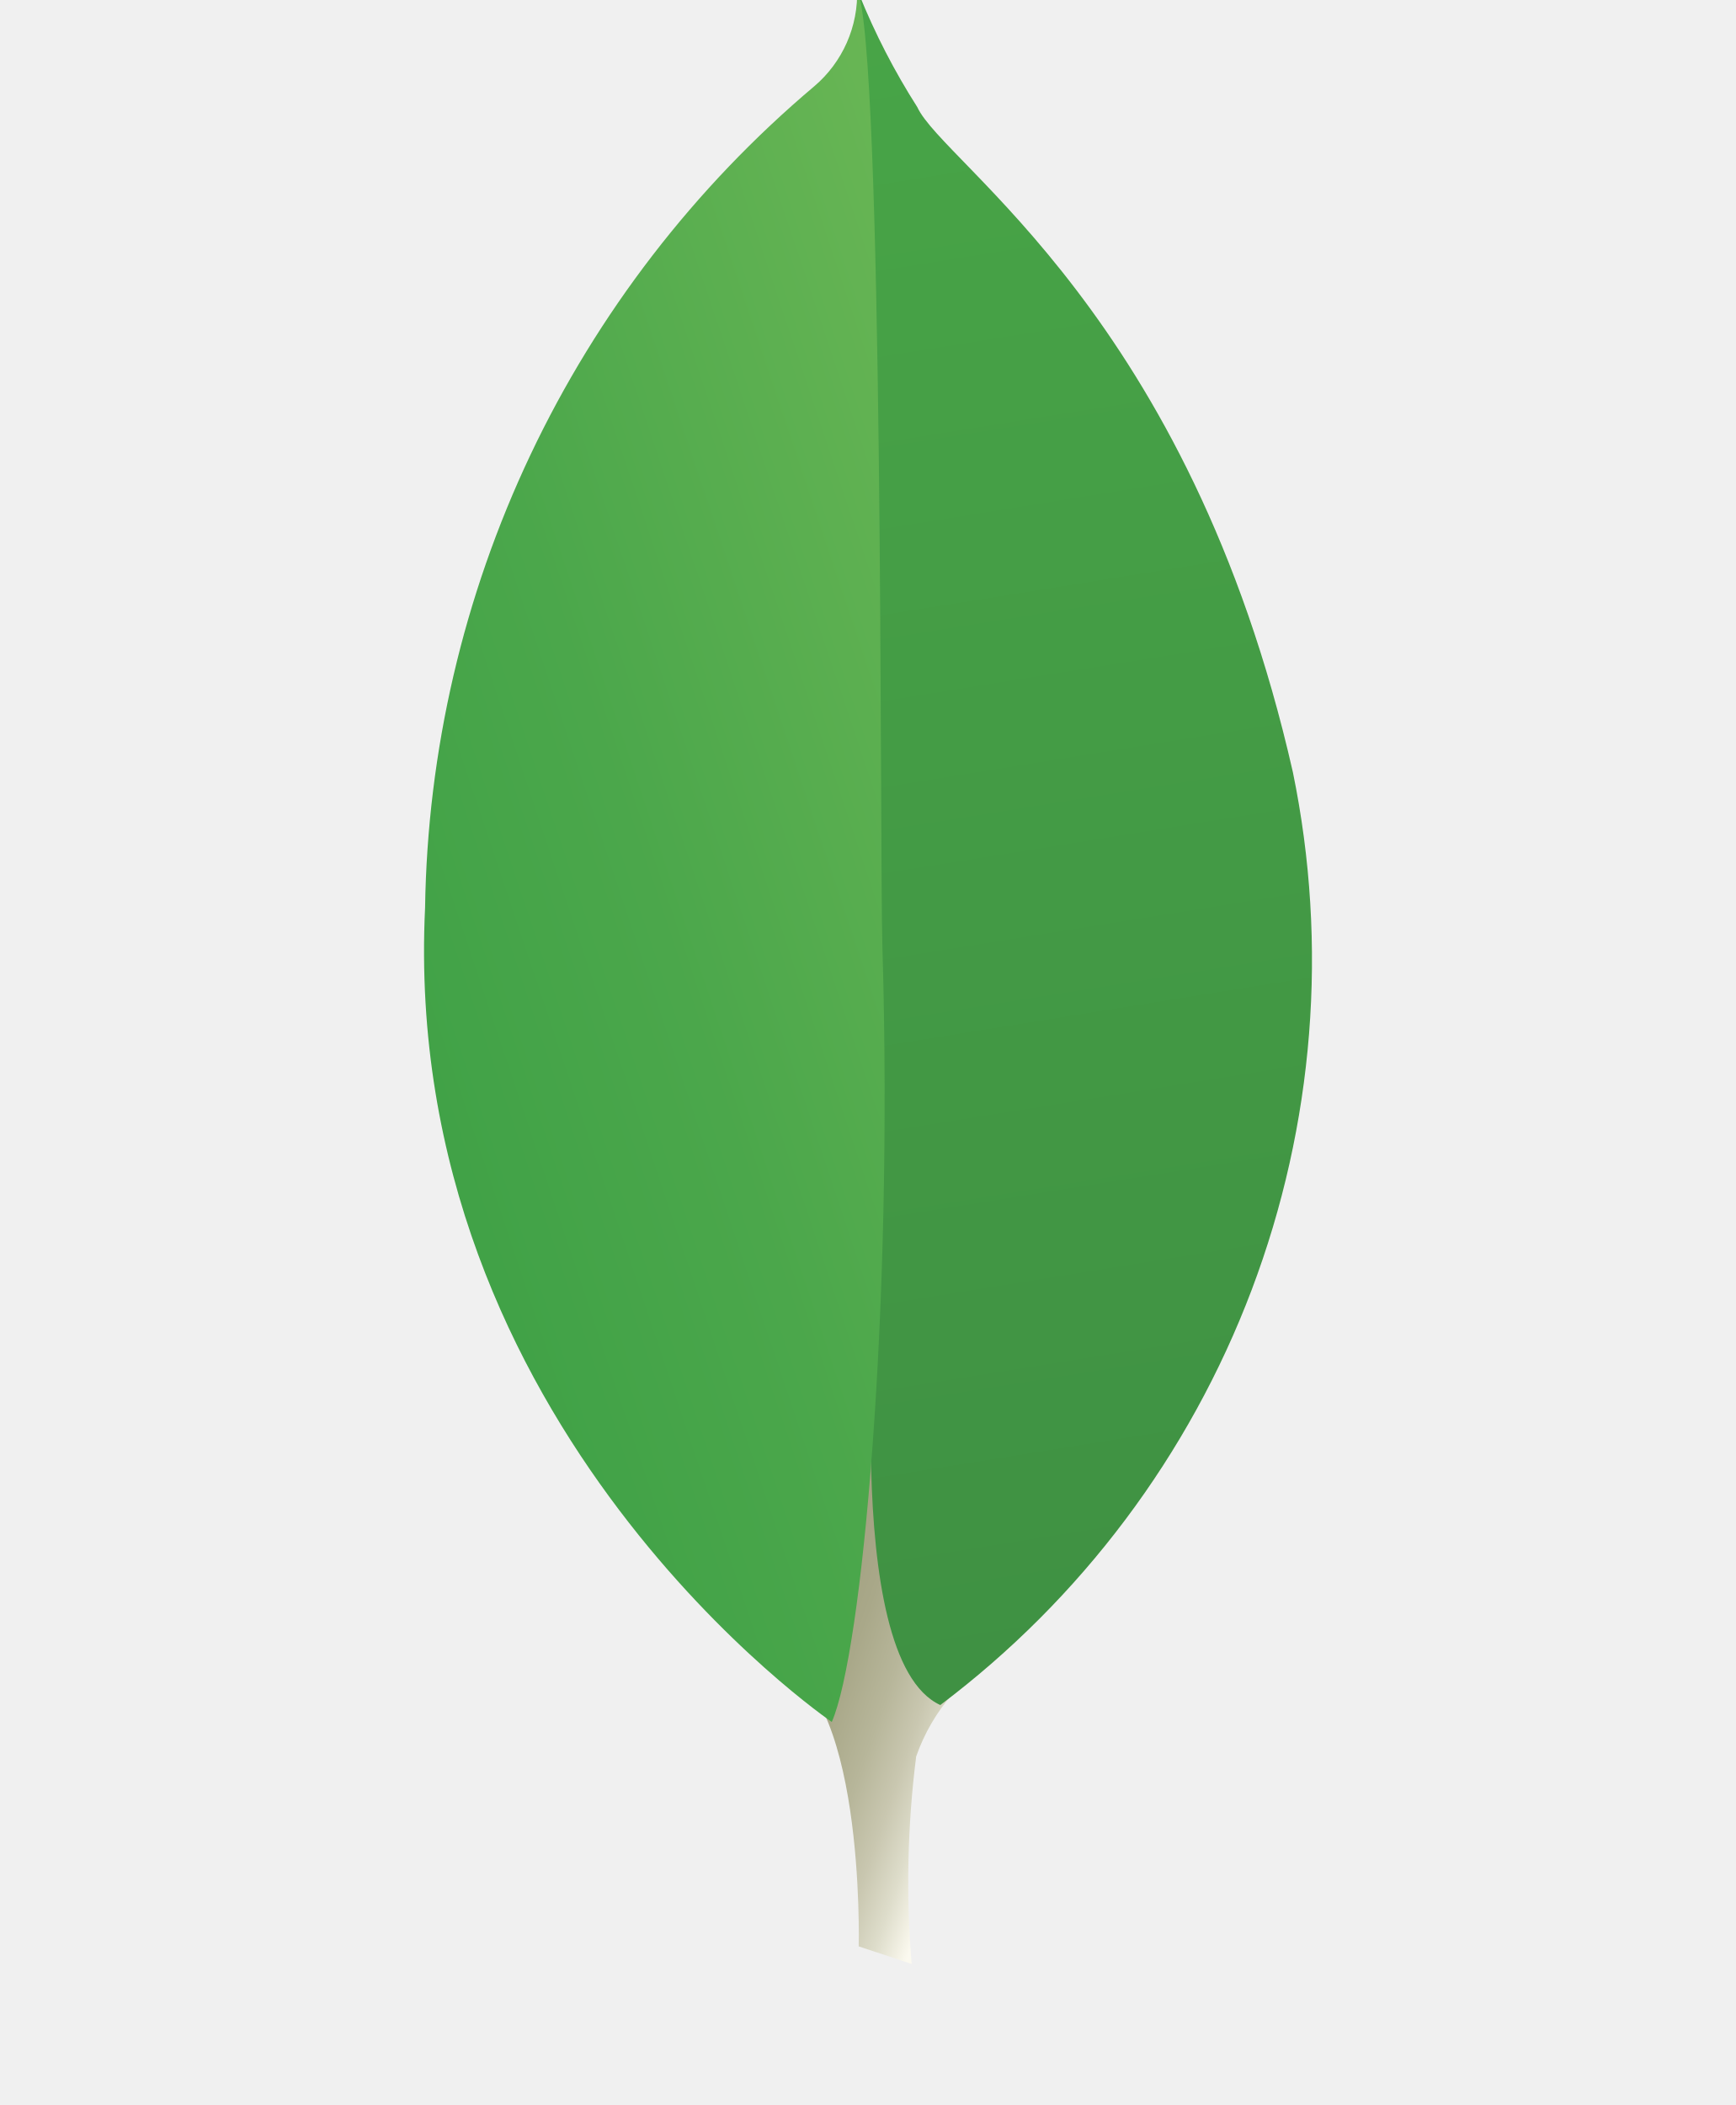
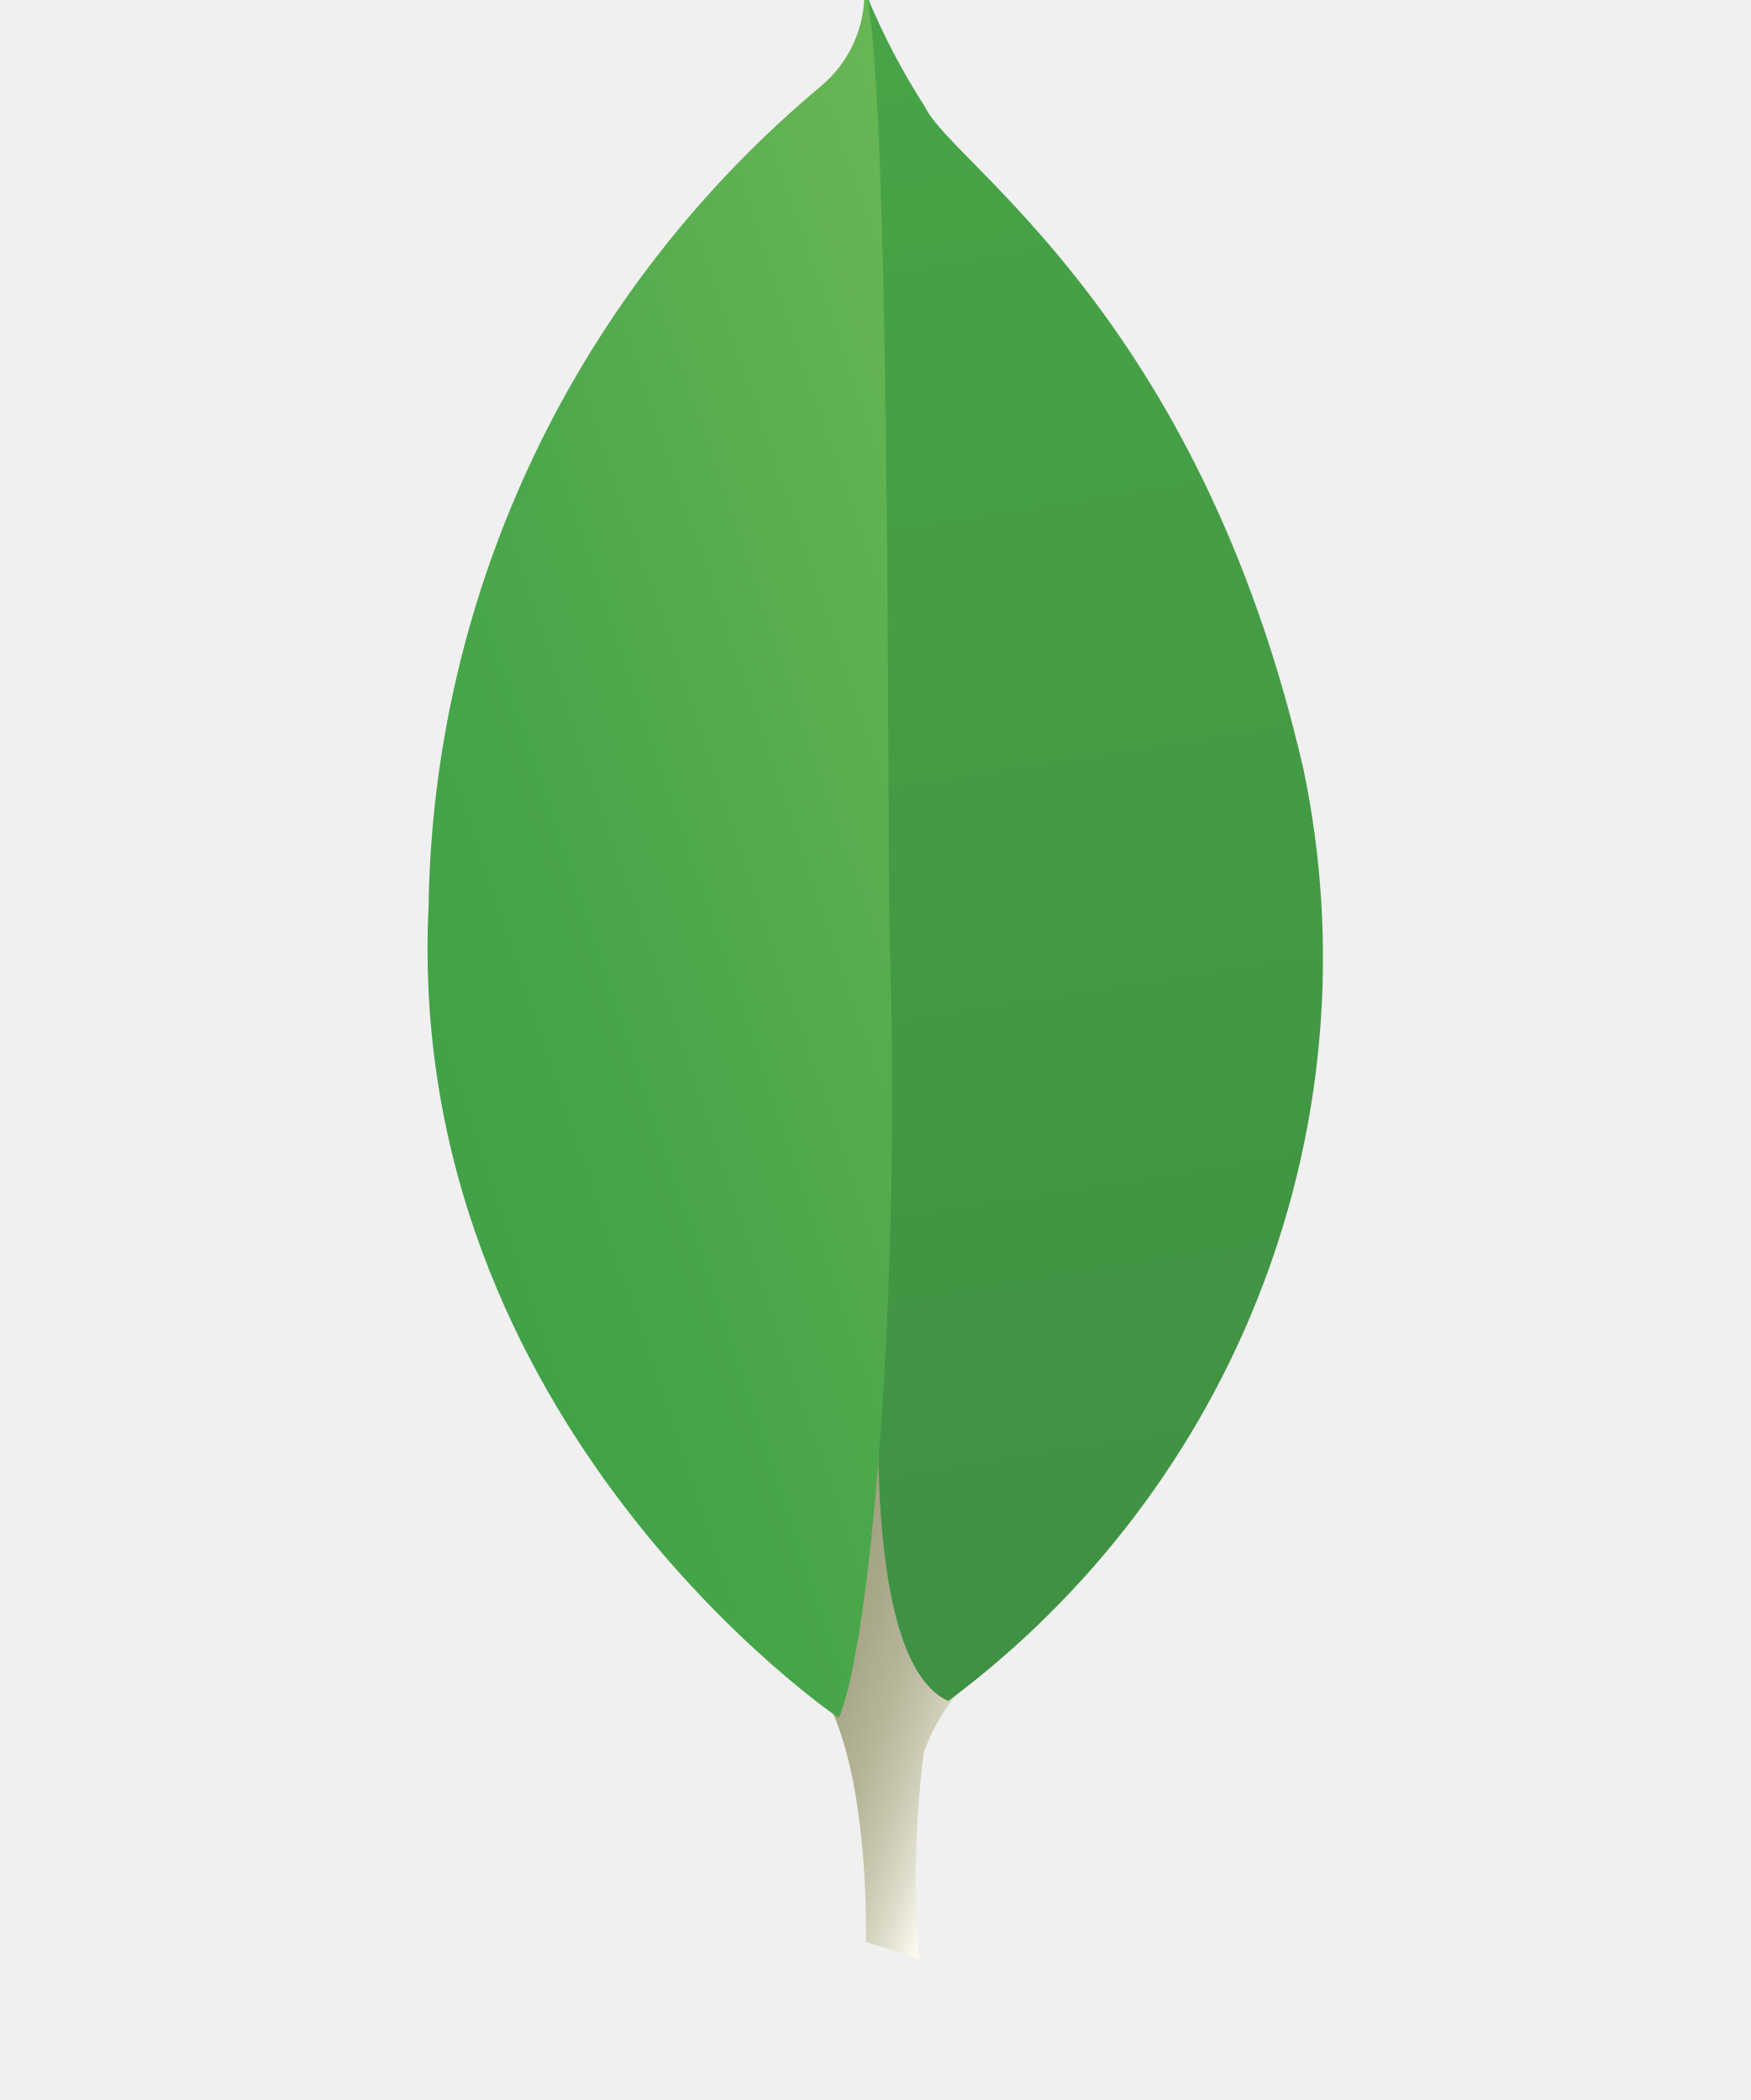
- <svg xmlns="http://www.w3.org/2000/svg" width="80" height="97" fill="none">
-   <g clip-path="url(#D)">
-     <path d="M42.015 90.5l-2.441-.809s.325-12.35-4.144-13.218c-2.925-3.406.432-145.408 11.125-.484-2.029 1.029-3.581 2.803-4.332 4.95a45.83 45.83 0 0 0-.208 9.561z" fill="url(#A)" />
-     <path d="M43.335 78.569c6.499-4.892 11.475-11.528 14.352-19.136s3.535-15.877 1.898-23.845C54.807 14.512 43.494 7.583 42.275 4.937a31.82 31.82 0 0 1-2.681-5.2l.9 58.724s-1.865 17.947 2.84 20.108z" fill="url(#B)" />
-     <path d="M38.333 79.349S18.44 65.8 19.59 41.831c.107-7.226 1.764-14.345 4.858-20.875S32.003 8.635 37.527 3.975c.645-.548 1.158-1.236 1.5-2.011A5.61 5.61 0 0 0 39.5-.5c1.238 2.665 1.037 39.79 1.167 44.132.504 16.89-.939 32.529-2.333 35.718z" fill="url(#C)" />
+ <svg xmlns="http://www.w3.org/2000/svg" width="20" height="24" viewBox="0 0 20 24" fill="none">
+   <g clip-path="url(#clip0_34_407)">
+     <path d="M10.504 22.392L9.894 22.191C9.894 22.191 9.975 19.136 8.858 18.921C8.126 18.078 8.966 -17.056 11.639 18.801C11.132 19.056 10.744 19.495 10.556 20.026C10.455 20.811 10.438 21.603 10.504 22.392Z" fill="url(#paint0_linear_34_407)" />
+     <path d="M10.834 19.44C12.458 18.23 13.703 16.588 14.422 14.705C15.141 12.823 15.305 10.777 14.896 8.805C13.702 3.591 10.873 1.876 10.569 1.222C10.306 0.814 10.082 0.383 9.898 -0.065L10.123 14.465C10.123 14.465 9.657 18.905 10.834 19.44Z" fill="url(#paint1_linear_34_407)" />
+     <path d="M9.583 19.633C9.583 19.633 4.61 16.28 4.897 10.35C4.924 8.562 5.339 6.801 6.112 5.185C6.886 3.569 8.001 2.136 9.382 0.983C9.543 0.848 9.671 0.678 9.757 0.486C9.842 0.294 9.883 0.086 9.875 -0.124C10.184 0.536 10.134 9.721 10.167 10.795C10.293 14.974 9.932 18.844 9.583 19.633Z" fill="url(#paint2_linear_34_407)" />
  </g>
  <defs>
-     <linearGradient id="A" x1="25.608" y1="45.82" x2="53.661" y2="55.34" gradientUnits="userSpaceOnUse">
-       <stop offset=".231" stop-color="#999875" />
-       <stop offset=".563" stop-color="#9b9977" />
-       <stop offset=".683" stop-color="#a09f7e" />
-       <stop offset=".768" stop-color="#a9a889" />
-       <stop offset=".837" stop-color="#b7b69a" />
-       <stop offset=".896" stop-color="#c9c7b0" />
-       <stop offset=".948" stop-color="#deddcb" />
-       <stop offset=".994" stop-color="#f8f6eb" />
-       <stop offset="1" stop-color="#fbf9ef" />
+     <linearGradient id="paint0_linear_34_407" x1="6.402" y1="11.337" x2="13.4" y2="13.736" gradientUnits="userSpaceOnUse">
+       <stop offset="0.231" stop-color="#999875" />
+       <stop offset="0.563" stop-color="#9B9977" />
+       <stop offset="0.683" stop-color="#A09F7E" />
+       <stop offset="0.768" stop-color="#A9A889" />
+       <stop offset="0.837" stop-color="#B7B69A" />
+       <stop offset="0.896" stop-color="#C9C7B0" />
+       <stop offset="0.948" stop-color="#DEDDCB" />
+       <stop offset="0.994" stop-color="#F8F6EB" />
+       <stop offset="1" stop-color="#FBF9EF" />
    </linearGradient>
-     <linearGradient id="B" x1="35.895" y1="-.682" x2="48.297" y2="76.762" gradientUnits="userSpaceOnUse">
-       <stop stop-color="#48a547" />
-       <stop offset="1" stop-color="#3f9143" />
+     <linearGradient id="paint1_linear_34_407" x1="8.974" y1="-0.169" x2="12.012" y2="19.003" gradientUnits="userSpaceOnUse">
+       <stop stop-color="#48A547" />
+       <stop offset="1" stop-color="#3F9143" />
    </linearGradient>
-     <linearGradient id="C" x1="17.879" y1="44.204" x2="51.161" y2="33.058" gradientUnits="userSpaceOnUse">
-       <stop stop-color="#41a247" />
-       <stop offset=".352" stop-color="#4ba74b" />
-       <stop offset=".956" stop-color="#67b554" />
-       <stop offset="1" stop-color="#69b655" />
+     <linearGradient id="paint2_linear_34_407" x1="4.47" y1="10.937" x2="12.773" y2="8.127" gradientUnits="userSpaceOnUse">
+       <stop stop-color="#41A247" />
+       <stop offset="0.352" stop-color="#4BA74B" />
+       <stop offset="0.956" stop-color="#67B554" />
+       <stop offset="1" stop-color="#69B655" />
    </linearGradient>
-     <clipPath id="D">
-       <path fill="#fff" d="M0 0h80v97H0z" />
+     <clipPath id="clip0_34_407">
+       <rect width="20" height="24" fill="white" />
    </clipPath>
  </defs>
</svg>
